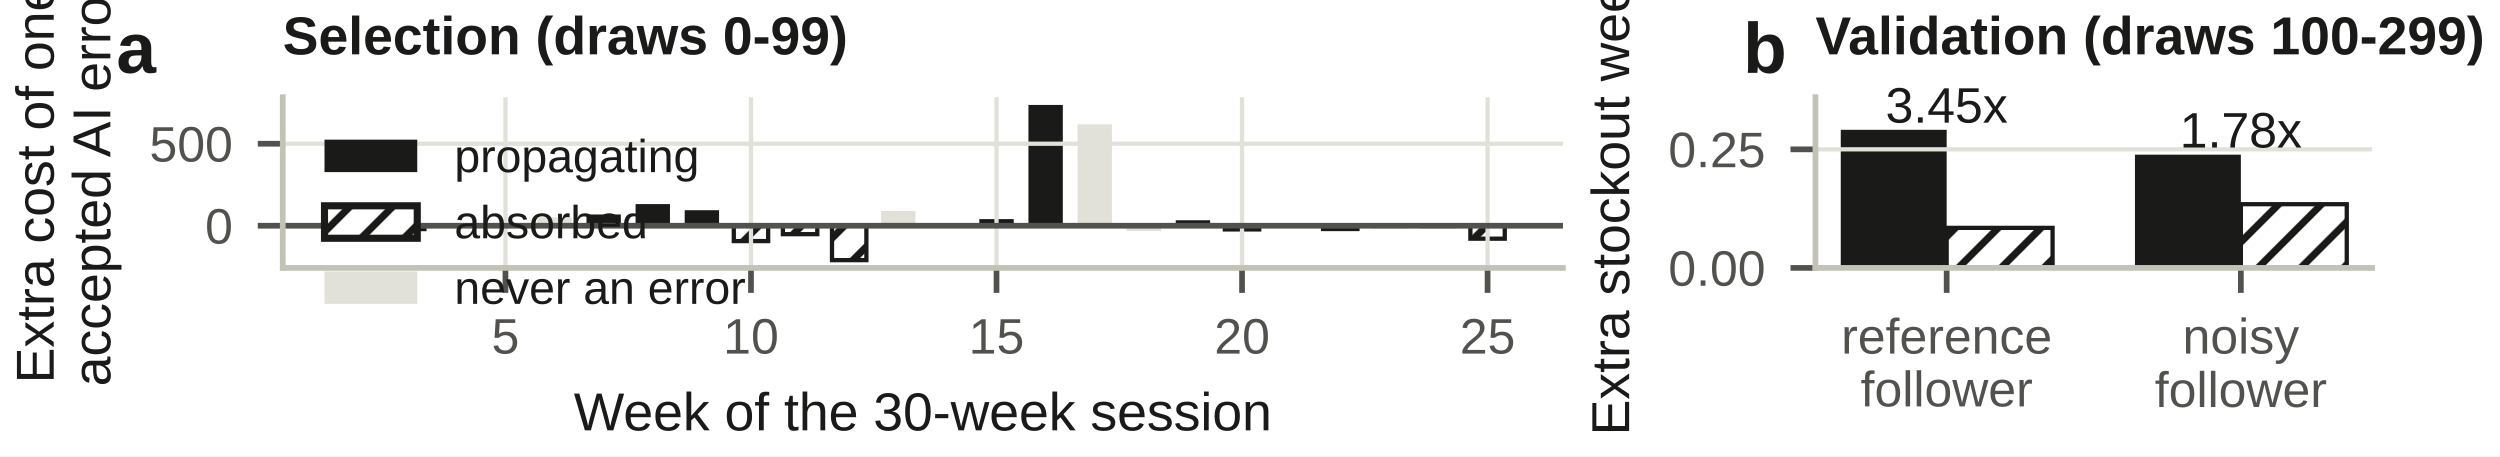
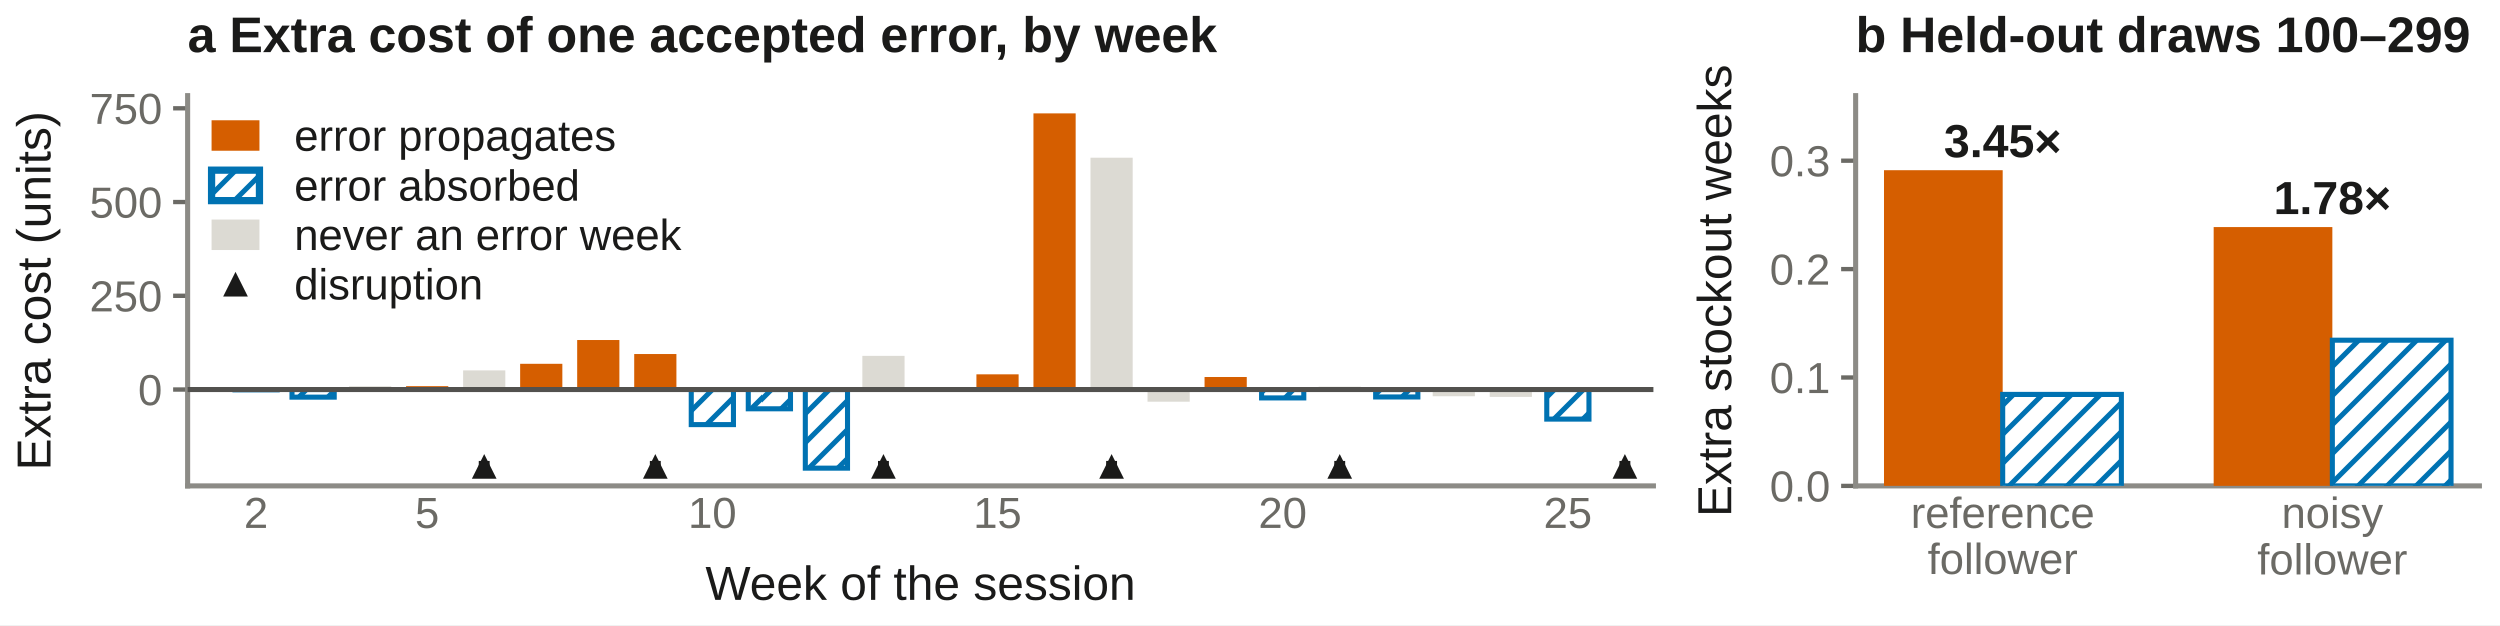
- <svg xmlns="http://www.w3.org/2000/svg" xmlns:xlink="http://www.w3.org/1999/xlink" width="350.382pt" height="63.968pt" viewBox="0 0 350.382 63.968" version="1.1">
+ <svg xmlns="http://www.w3.org/2000/svg" xmlns:xlink="http://www.w3.org/1999/xlink" width="344.601pt" height="86.16pt" viewBox="0 0 344.601 86.16" version="1.1">
  <defs>
    <style type="text/css">*{stroke-linejoin: round; stroke-linecap: butt}</style>
  </defs>
  <g id="figure_1">
    <g id="patch_1">
-       <path d="M 0 63.968  L 350.382 63.968  L 350.382 0  L 0 0  z " style="fill: #ffffff" />
+       <path d="M 0 86.16  L 344.601 86.16  L 344.601 0  L 0 0  z " style="fill: #ffffff" />
    </g>
    <g id="axes_1">
      <g id="patch_2">
-         <path d="M 39.63 37.547  L 219.052 37.547  L 219.052 13.62  L 39.63 13.62  z " style="fill: #ffffff" />
-       </g>
-       <g id="patch_3">
-         <path d="M 47.785 31.639  L 52.603 31.639  L 52.603 31.657  L 47.785 31.657  z " clip-path="url(#pa84b5ca096)" style="fill: url(#hed94c89178); stroke: #1a1a19; stroke-width: 0.6; stroke-linejoin: miter" />
-       </g>
-       <g id="patch_4">
-         <path d="M 54.667 31.639  L 59.485 31.639  L 59.485 32.106  L 54.667 32.106  z " clip-path="url(#pa84b5ca096)" style="fill: url(#hed94c89178); stroke: #1a1a19; stroke-width: 0.6; stroke-linejoin: miter" />
-       </g>
-       <g id="patch_5">
-         <path d="M 61.55 31.639  L 66.367 31.639  L 66.367 31.437  L 61.55 31.437  z " clip-path="url(#pa84b5ca096)" style="fill: #e1e0d9" />
-       </g>
-       <g id="patch_6">
-         <path d="M 68.432 31.639  L 73.25 31.639  L 73.25 31.431  L 68.432 31.431  z " clip-path="url(#pa84b5ca096)" style="fill: #1a1a19" />
-       </g>
-       <g id="patch_7">
-         <path d="M 75.314 31.639  L 80.132 31.639  L 80.132 30.466  L 75.314 30.466  z " clip-path="url(#pa84b5ca096)" style="fill: #e1e0d9" />
-       </g>
-       <g id="patch_8">
-         <path d="M 82.197 31.639  L 87.014 31.639  L 87.014 30.061  L 82.197 30.061  z " clip-path="url(#pa84b5ca096)" style="fill: #1a1a19" />
-       </g>
-       <g id="patch_9">
-         <path d="M 89.079 31.639  L 93.897 31.639  L 93.897 28.603  L 89.079 28.603  z " clip-path="url(#pa84b5ca096)" style="fill: #1a1a19" />
-       </g>
-       <g id="patch_10">
-         <path d="M 95.961 31.639  L 100.779 31.639  L 100.779 29.462  L 95.961 29.462  z " clip-path="url(#pa84b5ca096)" style="fill: #1a1a19" />
-       </g>
-       <g id="patch_11">
-         <path d="M 102.844 31.639  L 107.661 31.639  L 107.661 33.789  L 102.844 33.789  z " clip-path="url(#pa84b5ca096)" style="fill: url(#hed94c89178); stroke: #1a1a19; stroke-width: 0.6; stroke-linejoin: miter" />
-       </g>
-       <g id="patch_12">
-         <path d="M 109.726 31.639  L 114.544 31.639  L 114.544 32.82  L 109.726 32.82  z " clip-path="url(#pa84b5ca096)" style="fill: url(#hed94c89178); stroke: #1a1a19; stroke-width: 0.6; stroke-linejoin: miter" />
-       </g>
-       <g id="patch_13">
-         <path d="M 116.608 31.639  L 121.426 31.639  L 121.426 36.46  L 116.608 36.46  z " clip-path="url(#pa84b5ca096)" style="fill: url(#hed94c89178); stroke: #1a1a19; stroke-width: 0.6; stroke-linejoin: miter" />
-       </g>
-       <g id="patch_14">
-         <path d="M 123.491 31.639  L 128.308 31.639  L 128.308 29.574  L 123.491 29.574  z " clip-path="url(#pa84b5ca096)" style="fill: #e1e0d9" />
-       </g>
-       <g id="patch_15">
-         <path d="M 130.373 31.639  L 135.191 31.639  L 135.191 31.584  L 130.373 31.584  z " clip-path="url(#pa84b5ca096)" style="fill: #1a1a19" />
-       </g>
-       <g id="patch_16">
-         <path d="M 137.255 31.639  L 142.073 31.639  L 142.073 30.707  L 137.255 30.707  z " clip-path="url(#pa84b5ca096)" style="fill: #1a1a19" />
-       </g>
-       <g id="patch_17">
-         <path d="M 144.138 31.639  L 148.955 31.639  L 148.955 14.707  L 144.138 14.707  z " clip-path="url(#pa84b5ca096)" style="fill: #1a1a19" />
-       </g>
-       <g id="patch_18">
-         <path d="M 151.02 31.639  L 155.838 31.639  L 155.838 17.425  L 151.02 17.425  z " clip-path="url(#pa84b5ca096)" style="fill: #e1e0d9" />
-       </g>
-       <g id="patch_19">
-         <path d="M 157.902 31.639  L 162.72 31.639  L 162.72 32.385  L 157.902 32.385  z " clip-path="url(#pa84b5ca096)" style="fill: #e1e0d9" />
-       </g>
-       <g id="patch_20">
-         <path d="M 164.785 31.639  L 169.602 31.639  L 169.602 30.871  L 164.785 30.871  z " clip-path="url(#pa84b5ca096)" style="fill: #1a1a19" />
-       </g>
-       <g id="patch_21">
-         <path d="M 171.667 31.639  L 176.485 31.639  L 176.485 32.153  L 171.667 32.153  z " clip-path="url(#pa84b5ca096)" style="fill: url(#hed94c89178); stroke: #1a1a19; stroke-width: 0.6; stroke-linejoin: miter" />
-       </g>
-       <g id="patch_22">
-         <path d="M 178.549 31.639  L 183.367 31.639  L 183.367 31.463  L 178.549 31.463  z " clip-path="url(#pa84b5ca096)" style="fill: #e1e0d9" />
-       </g>
-       <g id="patch_23">
-         <path d="M 185.432 31.639  L 190.249 31.639  L 190.249 32.094  L 185.432 32.094  z " clip-path="url(#pa84b5ca096)" style="fill: url(#hed94c89178); stroke: #1a1a19; stroke-width: 0.6; stroke-linejoin: miter" />
-       </g>
-       <g id="patch_24">
-         <path d="M 192.314 31.639  L 197.132 31.639  L 197.132 32.05  L 192.314 32.05  z " clip-path="url(#pa84b5ca096)" style="fill: #e1e0d9" />
-       </g>
-       <g id="patch_25">
-         <path d="M 199.196 31.639  L 204.014 31.639  L 204.014 32.091  L 199.196 32.091  z " clip-path="url(#pa84b5ca096)" style="fill: #e1e0d9" />
-       </g>
-       <g id="patch_26">
-         <path d="M 206.079 31.639  L 210.896 31.639  L 210.896 33.452  L 206.079 33.452  z " clip-path="url(#pa84b5ca096)" style="fill: url(#hed94c89178); stroke: #1a1a19; stroke-width: 0.6; stroke-linejoin: miter" />
+         <path d="M 25.863 66.976  L 227.907 66.976  L 227.907 13.183  L 25.863 13.183  z " style="fill: #ffffff" />
      </g>
      <g id="matplotlib.axis_1">
        <g id="xtick_1">
-           <g id="line2d_1">
-             <path d="M 70.841 37.547  L 70.841 13.62  " clip-path="url(#pa84b5ca096)" style="fill: none; stroke: #e1e0d9; stroke-width: 0.6; stroke-linecap: square" />
-           </g>
-           <g id="line2d_2">
-             <defs>
-               <path id="mf8824ff8c5" d="M 0 0  L 0 3.5  " style="stroke: #52514e; stroke-width: 0.8" />
-             </defs>
-             <g>
-               <use xlink:href="#mf8824ff8c5" x="70.841" y="37.547" style="fill: #52514e; stroke: #52514e; stroke-width: 0.8" />
-             </g>
-           </g>
+           <g id="line2d_1" />
          <g id="text_1">
-             <text style="font-size: 7px; font-family: 'Arial', 'Helvetica', 'DejaVu Sans', sans-serif; text-anchor: middle; fill: #52514e" x="70.841" y="49.558" transform="rotate(-0 70.84097 49.55772)">5</text>
+             <text style="font-size: 6px; font-family: 'Arial', 'Helvetica', 'DejaVu Sans', sans-serif; text-anchor: middle; fill: #6b6a65" x="35.297" y="72.771" transform="rotate(-0 35.29732 72.77111)">2</text>
          </g>
        </g>
        <g id="xtick_2">
-           <g id="line2d_3">
-             <path d="M 105.253 37.547  L 105.253 13.62  " clip-path="url(#pa84b5ca096)" style="fill: none; stroke: #e1e0d9; stroke-width: 0.6; stroke-linecap: square" />
-           </g>
-           <g id="line2d_4">
-             <g>
-               <use xlink:href="#mf8824ff8c5" x="105.253" y="37.547" style="fill: #52514e; stroke: #52514e; stroke-width: 0.8" />
-             </g>
-           </g>
+           <g id="line2d_2" />
          <g id="text_2">
-             <text style="font-size: 7px; font-family: 'Arial', 'Helvetica', 'DejaVu Sans', sans-serif; text-anchor: middle; fill: #52514e" x="105.253" y="49.558" transform="rotate(-0 105.2526 49.55772)">10</text>
+             <text style="font-size: 6px; font-family: 'Arial', 'Helvetica', 'DejaVu Sans', sans-serif; text-anchor: middle; fill: #6b6a65" x="58.882" y="72.771" transform="rotate(-0 58.88219 72.77111)">5</text>
          </g>
        </g>
        <g id="xtick_3">
-           <g id="line2d_5">
-             <path d="M 139.664 37.547  L 139.664 13.62  " clip-path="url(#pa84b5ca096)" style="fill: none; stroke: #e1e0d9; stroke-width: 0.6; stroke-linecap: square" />
-           </g>
-           <g id="line2d_6">
-             <g>
-               <use xlink:href="#mf8824ff8c5" x="139.664" y="37.547" style="fill: #52514e; stroke: #52514e; stroke-width: 0.8" />
-             </g>
-           </g>
+           <g id="line2d_3" />
          <g id="text_3">
-             <text style="font-size: 7px; font-family: 'Arial', 'Helvetica', 'DejaVu Sans', sans-serif; text-anchor: middle; fill: #52514e" x="139.664" y="49.558" transform="rotate(-0 139.6643 49.55772)">15</text>
+             <text style="font-size: 6px; font-family: 'Arial', 'Helvetica', 'DejaVu Sans', sans-serif; text-anchor: middle; fill: #6b6a65" x="98.19" y="72.771" transform="rotate(-0 98.19031 72.77111)">10</text>
          </g>
        </g>
        <g id="xtick_4">
-           <g id="line2d_7">
-             <path d="M 174.076 37.547  L 174.076 13.62  " clip-path="url(#pa84b5ca096)" style="fill: none; stroke: #e1e0d9; stroke-width: 0.6; stroke-linecap: square" />
-           </g>
-           <g id="line2d_8">
-             <g>
-               <use xlink:href="#mf8824ff8c5" x="174.076" y="37.547" style="fill: #52514e; stroke: #52514e; stroke-width: 0.8" />
-             </g>
-           </g>
+           <g id="line2d_4" />
          <g id="text_4">
-             <text style="font-size: 7px; font-family: 'Arial', 'Helvetica', 'DejaVu Sans', sans-serif; text-anchor: middle; fill: #52514e" x="174.076" y="49.558" transform="rotate(-0 174.0759 49.55772)">20</text>
+             <text style="font-size: 6px; font-family: 'Arial', 'Helvetica', 'DejaVu Sans', sans-serif; text-anchor: middle; fill: #6b6a65" x="137.498" y="72.771" transform="rotate(-0 137.4984 72.77111)">15</text>
          </g>
        </g>
        <g id="xtick_5">
-           <g id="line2d_9">
-             <path d="M 208.488 37.547  L 208.488 13.62  " clip-path="url(#pa84b5ca096)" style="fill: none; stroke: #e1e0d9; stroke-width: 0.6; stroke-linecap: square" />
-           </g>
-           <g id="line2d_10">
-             <g>
-               <use xlink:href="#mf8824ff8c5" x="208.488" y="37.547" style="fill: #52514e; stroke: #52514e; stroke-width: 0.8" />
-             </g>
-           </g>
+           <g id="line2d_5" />
          <g id="text_5">
-             <text style="font-size: 7px; font-family: 'Arial', 'Helvetica', 'DejaVu Sans', sans-serif; text-anchor: middle; fill: #52514e" x="208.488" y="49.558" transform="rotate(-0 208.4875 49.55772)">25</text>
-           </g>
-         </g>
-         <g id="text_6">
-           <text style="font-size: 7.5px; font-family: 'Arial', 'Helvetica', 'DejaVu Sans', sans-serif; text-anchor: middle; fill: #1a1a19" x="129.341" y="60.317" transform="rotate(-0 129.3408 60.31733)">Week of the 30-week session</text>
+             <text style="font-size: 6px; font-family: 'Arial', 'Helvetica', 'DejaVu Sans', sans-serif; text-anchor: middle; fill: #6b6a65" x="176.807" y="72.771" transform="rotate(-0 176.8065 72.77111)">20</text>
+           </g>
+         </g>
+         <g id="xtick_6">
+           <g id="line2d_6" />
+           <g id="text_6">
+             <text style="font-size: 6px; font-family: 'Arial', 'Helvetica', 'DejaVu Sans', sans-serif; text-anchor: middle; fill: #6b6a65" x="216.115" y="72.771" transform="rotate(-0 216.1147 72.77111)">25</text>
+           </g>
+         </g>
+         <g id="text_7">
+           <text style="font-size: 6.6px; font-family: 'Arial', 'Helvetica', 'DejaVu Sans', sans-serif; text-anchor: middle; fill: #1a1a19" x="126.885" y="82.688" transform="rotate(-0 126.8852 82.68777)">Week of the session</text>
        </g>
      </g>
      <g id="matplotlib.axis_2">
        <g id="ytick_1">
-           <g id="line2d_11">
-             <path d="M 39.63 31.639  L 219.052 31.639  " clip-path="url(#pa84b5ca096)" style="fill: none; stroke: #e1e0d9; stroke-width: 0.6; stroke-linecap: square" />
-           </g>
-           <g id="line2d_12">
+           <g id="line2d_7">
            <defs>
-               <path id="m22c4a372f7" d="M 0 0  L -3.5 0  " style="stroke: #52514e; stroke-width: 0.8" />
+               <path id="m2c3b11d6e4" d="M 0 0  L -2 0  " style="stroke: #6b6a65; stroke-width: 0.6" />
            </defs>
            <g>
-               <use xlink:href="#m22c4a372f7" x="39.63" y="31.639" style="fill: #52514e; stroke: #52514e; stroke-width: 0.8" />
-             </g>
-           </g>
-           <g id="text_7">
-             <text style="font-size: 7px; font-family: 'Arial', 'Helvetica', 'DejaVu Sans', sans-serif; text-anchor: end; fill: #52514e" x="32.63" y="34.144" transform="rotate(-0 32.62961 34.14422)">0</text>
+               <use xlink:href="#m2c3b11d6e4" x="25.863" y="53.694" style="fill: #6b6a65; stroke: #6b6a65; stroke-width: 0.6" />
+             </g>
+           </g>
+           <g id="text_8">
+             <text style="font-size: 6px; font-family: 'Arial', 'Helvetica', 'DejaVu Sans', sans-serif; text-anchor: end; fill: #6b6a65" x="22.363" y="55.841" transform="rotate(-0 22.36338 55.84089)">0</text>
          </g>
        </g>
        <g id="ytick_2">
-           <g id="line2d_13">
-             <path d="M 39.63 20.144  L 219.052 20.144  " clip-path="url(#pa84b5ca096)" style="fill: none; stroke: #e1e0d9; stroke-width: 0.6; stroke-linecap: square" />
-           </g>
-           <g id="line2d_14">
-             <g>
-               <use xlink:href="#m22c4a372f7" x="39.63" y="20.144" style="fill: #52514e; stroke: #52514e; stroke-width: 0.8" />
-             </g>
-           </g>
-           <g id="text_8">
-             <text style="font-size: 7px; font-family: 'Arial', 'Helvetica', 'DejaVu Sans', sans-serif; text-anchor: end; fill: #52514e" x="32.63" y="22.649" transform="rotate(-0 32.62961 22.64895)">500</text>
-           </g>
-         </g>
-         <g id="text_9">
-           <text style="font-size: 7.5px; font-family: 'Arial', 'Helvetica', 'DejaVu Sans', sans-serif; fill: #1a1a19" transform="translate(7.528359 53.7214) rotate(-90)">Extra cost of one</text>
-           <text style="font-size: 7.5px; font-family: 'Arial', 'Helvetica', 'DejaVu Sans', sans-serif; fill: #1a1a19" transform="translate(15.46102 54.13917) rotate(-90)">accepted AI error</text>
+           <g id="line2d_8">
+             <g>
+               <use xlink:href="#m2c3b11d6e4" x="25.863" y="40.772" style="fill: #6b6a65; stroke: #6b6a65; stroke-width: 0.6" />
+             </g>
+           </g>
+           <g id="text_9">
+             <text style="font-size: 6px; font-family: 'Arial', 'Helvetica', 'DejaVu Sans', sans-serif; text-anchor: end; fill: #6b6a65" x="22.363" y="42.919" transform="rotate(-0 22.36338 42.91914)">250</text>
+           </g>
+         </g>
+         <g id="ytick_3">
+           <g id="line2d_9">
+             <g>
+               <use xlink:href="#m2c3b11d6e4" x="25.863" y="27.85" style="fill: #6b6a65; stroke: #6b6a65; stroke-width: 0.6" />
+             </g>
+           </g>
+           <g id="text_10">
+             <text style="font-size: 6px; font-family: 'Arial', 'Helvetica', 'DejaVu Sans', sans-serif; text-anchor: end; fill: #6b6a65" x="22.363" y="29.997" transform="rotate(-0 22.36338 29.99739)">500</text>
+           </g>
+         </g>
+         <g id="ytick_4">
+           <g id="line2d_10">
+             <g>
+               <use xlink:href="#m2c3b11d6e4" x="25.863" y="14.928" style="fill: #6b6a65; stroke: #6b6a65; stroke-width: 0.6" />
+             </g>
+           </g>
+           <g id="text_11">
+             <text style="font-size: 6px; font-family: 'Arial', 'Helvetica', 'DejaVu Sans', sans-serif; text-anchor: end; fill: #6b6a65" x="22.363" y="17.076" transform="rotate(-0 22.36338 17.07564)">750</text>
+           </g>
+         </g>
+         <g id="text_12">
+           <text style="font-size: 6.6px; font-family: 'Arial', 'Helvetica', 'DejaVu Sans', sans-serif; text-anchor: middle; fill: #1a1a19" x="6.965" y="40.08" transform="rotate(-90 6.964594 40.0797)">Extra cost (units)</text>
+         </g>
+       </g>
+       <g id="patch_3">
+         <path d="M 25.863 66.976  L 25.863 13.183  " style="fill: none; stroke: #8c8b86; stroke-width: 0.7; stroke-linejoin: miter; stroke-linecap: square" />
+       </g>
+       <g id="patch_4">
+         <path d="M 25.863 66.976  L 227.907 66.976  " style="fill: none; stroke: #8c8b86; stroke-width: 0.7; stroke-linejoin: miter; stroke-linecap: square" />
+       </g>
+       <g id="patch_5">
+         <path d="M 32.389 53.694  L 38.206 53.694  L 38.206 53.734  L 32.389 53.734  z " clip-path="url(#p80cab24382)" style="fill: url(#h356cb073ff); stroke: #0072b2; stroke-width: 0.7; stroke-linejoin: miter" />
+       </g>
+       <g id="patch_6">
+         <path d="M 40.25 53.694  L 46.068 53.694  L 46.068 54.743  L 40.25 54.743  z " clip-path="url(#p80cab24382)" style="fill: url(#h356cb073ff); stroke: #0072b2; stroke-width: 0.7; stroke-linejoin: miter" />
+       </g>
+       <g id="patch_7">
+         <path d="M 48.112 53.694  L 53.929 53.694  L 53.929 53.239  L 48.112 53.239  z " clip-path="url(#p80cab24382)" style="fill: #dcdad3" />
+       </g>
+       <g id="patch_8">
+         <path d="M 55.973 53.694  L 61.791 53.694  L 61.791 53.226  L 55.973 53.226  z " clip-path="url(#p80cab24382)" style="fill: #d55e00" />
+       </g>
+       <g id="patch_9">
+         <path d="M 63.835 53.694  L 69.653 53.694  L 69.653 51.055  L 63.835 51.055  z " clip-path="url(#p80cab24382)" style="fill: #dcdad3" />
+       </g>
+       <g id="patch_10">
+         <path d="M 71.697 53.694  L 77.514 53.694  L 77.514 50.147  L 71.697 50.147  z " clip-path="url(#p80cab24382)" style="fill: #d55e00" />
+       </g>
+       <g id="patch_11">
+         <path d="M 79.558 53.694  L 85.376 53.694  L 85.376 46.869  L 79.558 46.869  z " clip-path="url(#p80cab24382)" style="fill: #d55e00" />
+       </g>
+       <g id="patch_12">
+         <path d="M 87.42 53.694  L 93.237 53.694  L 93.237 48.8  L 87.42 48.8  z " clip-path="url(#p80cab24382)" style="fill: #d55e00" />
+       </g>
+       <g id="patch_13">
+         <path d="M 95.282 53.694  L 101.099 53.694  L 101.099 58.527  L 95.282 58.527  z " clip-path="url(#p80cab24382)" style="fill: url(#h356cb073ff); stroke: #0072b2; stroke-width: 0.7; stroke-linejoin: miter" />
+       </g>
+       <g id="patch_14">
+         <path d="M 103.143 53.694  L 108.961 53.694  L 108.961 56.348  L 103.143 56.348  z " clip-path="url(#p80cab24382)" style="fill: url(#h356cb073ff); stroke: #0072b2; stroke-width: 0.7; stroke-linejoin: miter" />
+       </g>
+       <g id="patch_15">
+         <path d="M 111.005 53.694  L 116.822 53.694  L 116.822 64.531  L 111.005 64.531  z " clip-path="url(#p80cab24382)" style="fill: url(#h356cb073ff); stroke: #0072b2; stroke-width: 0.7; stroke-linejoin: miter" />
+       </g>
+       <g id="patch_16">
+         <path d="M 118.866 53.694  L 124.684 53.694  L 124.684 49.052  L 118.866 49.052  z " clip-path="url(#p80cab24382)" style="fill: #dcdad3" />
+       </g>
+       <g id="patch_17">
+         <path d="M 126.728 53.694  L 132.546 53.694  L 132.546 53.571  L 126.728 53.571  z " clip-path="url(#p80cab24382)" style="fill: #d55e00" />
+       </g>
+       <g id="patch_18">
+         <path d="M 134.59 53.694  L 140.407 53.694  L 140.407 51.598  L 134.59 51.598  z " clip-path="url(#p80cab24382)" style="fill: #d55e00" />
+       </g>
+       <g id="patch_19">
+         <path d="M 142.451 53.694  L 148.269 53.694  L 148.269 15.628  L 142.451 15.628  z " clip-path="url(#p80cab24382)" style="fill: #d55e00" />
+       </g>
+       <g id="patch_20">
+         <path d="M 150.313 53.694  L 156.13 53.694  L 156.13 21.738  L 150.313 21.738  z " clip-path="url(#p80cab24382)" style="fill: #dcdad3" />
+       </g>
+       <g id="patch_21">
+         <path d="M 158.174 53.694  L 163.992 53.694  L 163.992 55.371  L 158.174 55.371  z " clip-path="url(#p80cab24382)" style="fill: #dcdad3" />
+       </g>
+       <g id="patch_22">
+         <path d="M 166.036 53.694  L 171.854 53.694  L 171.854 51.967  L 166.036 51.967  z " clip-path="url(#p80cab24382)" style="fill: #d55e00" />
+       </g>
+       <g id="patch_23">
+         <path d="M 173.898 53.694  L 179.715 53.694  L 179.715 54.849  L 173.898 54.849  z " clip-path="url(#p80cab24382)" style="fill: url(#h356cb073ff); stroke: #0072b2; stroke-width: 0.7; stroke-linejoin: miter" />
+       </g>
+       <g id="patch_24">
+         <path d="M 181.759 53.694  L 187.577 53.694  L 187.577 53.298  L 181.759 53.298  z " clip-path="url(#p80cab24382)" style="fill: #dcdad3" />
+       </g>
+       <g id="patch_25">
+         <path d="M 189.621 53.694  L 195.439 53.694  L 195.439 54.717  L 189.621 54.717  z " clip-path="url(#p80cab24382)" style="fill: url(#h356cb073ff); stroke: #0072b2; stroke-width: 0.7; stroke-linejoin: miter" />
+       </g>
+       <g id="patch_26">
+         <path d="M 197.483 53.694  L 203.3 53.694  L 203.3 54.618  L 197.483 54.618  z " clip-path="url(#p80cab24382)" style="fill: #dcdad3" />
+       </g>
+       <g id="patch_27">
+         <path d="M 205.344 53.694  L 211.162 53.694  L 211.162 54.709  L 205.344 54.709  z " clip-path="url(#p80cab24382)" style="fill: #dcdad3" />
+       </g>
+       <g id="patch_28">
+         <path d="M 213.206 53.694  L 219.023 53.694  L 219.023 57.769  L 213.206 57.769  z " clip-path="url(#p80cab24382)" style="fill: url(#h356cb073ff); stroke: #0072b2; stroke-width: 0.7; stroke-linejoin: miter" />
+       </g>
+       <g id="text_13">
+         <text style="font-weight: 700; font-size: 6.9px; font-family: 'Arial', 'Helvetica', 'DejaVu Sans', sans-serif; text-anchor: start; fill: #1a1a19" x="25.863" y="7.183" transform="rotate(-0 25.86338 7.182984)">a  Extra cost of one accepted error, by week</text>
+       </g>
+       <g id="line2d_11">
+         <path d="M 25.863 53.694  L 227.907 53.694  " clip-path="url(#p80cab24382)" style="fill: none; stroke: #52514e; stroke-width: 0.7; stroke-linecap: square" />
+       </g>
+       <g id="line2d_12">
+         <path d="M 66.744 64.287  " clip-path="url(#p80cab24382)" style="fill: none; stroke: #1a1a19; stroke-width: 1.5; stroke-linecap: square" />
+         <defs>
+           <path id="m71e4988af6" d="M 0 -1.7  L -1.7 1.7  L 1.7 1.7  z " />
+         </defs>
+         <g clip-path="url(#p80cab24382)">
+           <use xlink:href="#m71e4988af6" x="66.744" y="64.287" style="fill: #1a1a19" />
+         </g>
+       </g>
+       <g id="line2d_13">
+         <path d="M 90.329 64.287  " clip-path="url(#p80cab24382)" style="fill: none; stroke: #1a1a19; stroke-width: 1.5; stroke-linecap: square" />
+         <g clip-path="url(#p80cab24382)">
+           <use xlink:href="#m71e4988af6" x="90.329" y="64.287" style="fill: #1a1a19" />
+         </g>
+       </g>
+       <g id="line2d_14">
+         <path d="M 121.775 64.287  " clip-path="url(#p80cab24382)" style="fill: none; stroke: #1a1a19; stroke-width: 1.5; stroke-linecap: square" />
+         <g clip-path="url(#p80cab24382)">
+           <use xlink:href="#m71e4988af6" x="121.775" y="64.287" style="fill: #1a1a19" />
        </g>
      </g>
      <g id="line2d_15">
-         <path d="M 39.63 31.639  L 219.052 31.639  " clip-path="url(#pa84b5ca096)" style="fill: none; stroke: #52514e; stroke-width: 0.8; stroke-linecap: square" />
-       </g>
-       <g id="patch_27">
-         <path d="M 39.63 37.547  L 39.63 13.62  " style="fill: none; stroke: #c3c2b7; stroke-width: 0.8; stroke-linejoin: miter; stroke-linecap: square" />
-       </g>
-       <g id="patch_28">
-         <path d="M 39.63 37.547  L 219.052 37.547  " style="fill: none; stroke: #c3c2b7; stroke-width: 0.8; stroke-linejoin: miter; stroke-linecap: square" />
-       </g>
-       <g id="text_10">
-         <text style="font-weight: 700; font-size: 10px; font-family: 'Arial', 'Helvetica', 'DejaVu Sans', sans-serif; text-anchor: start; fill: #1a1a19" x="16.305" y="10.211" transform="rotate(-0 16.30471 10.21068)">a</text>
-       </g>
-       <g id="text_11">
-         <text style="font-weight: 700; font-size: 7.5px; font-family: 'Arial', 'Helvetica', 'DejaVu Sans', sans-serif; text-anchor: start; fill: #1a1a19" x="39.63" y="7.62" transform="rotate(-0 39.62961 7.619766)">Selection (draws 0-99)</text>
+         <path d="M 153.222 64.287  " clip-path="url(#p80cab24382)" style="fill: none; stroke: #1a1a19; stroke-width: 1.5; stroke-linecap: square" />
+         <g clip-path="url(#p80cab24382)">
+           <use xlink:href="#m71e4988af6" x="153.222" y="64.287" style="fill: #1a1a19" />
+         </g>
+       </g>
+       <g id="line2d_16">
+         <path d="M 184.668 64.287  " clip-path="url(#p80cab24382)" style="fill: none; stroke: #1a1a19; stroke-width: 1.5; stroke-linecap: square" />
+         <g clip-path="url(#p80cab24382)">
+           <use xlink:href="#m71e4988af6" x="184.668" y="64.287" style="fill: #1a1a19" />
+         </g>
+       </g>
+       <g id="line2d_17">
+         <path d="M 223.976 64.287  " clip-path="url(#p80cab24382)" style="fill: none; stroke: #1a1a19; stroke-width: 1.5; stroke-linecap: square" />
+         <g clip-path="url(#p80cab24382)">
+           <use xlink:href="#m71e4988af6" x="223.976" y="64.287" style="fill: #1a1a19" />
+         </g>
      </g>
      <g id="legend_1">
        <g id="patch_29">
-           <path d="M 45.48 24.122  L 58.48 24.122  L 58.48 19.572  L 45.48 19.572  z " style="fill: #1a1a19" />
-         </g>
-         <g id="text_12">
-           <text style="font-size: 6.5px; font-family: 'Arial', 'Helvetica', 'DejaVu Sans', sans-serif; text-anchor: start; fill: #1a1a19" x="63.68" y="24.122" transform="rotate(-0 63.67961 24.12234)">propagating</text>
+           <path d="M 29.163 20.778  L 35.763 20.778  L 35.763 16.578  L 29.163 16.578  z " style="fill: #d55e00" />
+         </g>
+         <g id="text_14">
+           <text style="font-size: 6px; font-family: 'Arial', 'Helvetica', 'DejaVu Sans', sans-serif; text-anchor: start; fill: #1a1a19" x="40.563" y="20.778" transform="rotate(-0 40.56338 20.77767)">error propagates</text>
        </g>
        <g id="patch_30">
-           <path d="M 45.48 33.393  L 58.48 33.393  L 58.48 28.843  L 45.48 28.843  z " style="fill: url(#hed94c89178); stroke: #1a1a19; stroke-linejoin: miter" />
-         </g>
-         <g id="text_13">
-           <text style="font-size: 6.5px; font-family: 'Arial', 'Helvetica', 'DejaVu Sans', sans-serif; text-anchor: start; fill: #1a1a19" x="63.68" y="33.393" transform="rotate(-0 63.67961 33.39297)">absorbed</text>
+           <path d="M 29.163 27.655  L 35.763 27.655  L 35.763 23.455  L 29.163 23.455  z " style="fill: url(#h356cb073ff); stroke: #0072b2; stroke-linejoin: miter" />
+         </g>
+         <g id="text_15">
+           <text style="font-size: 6px; font-family: 'Arial', 'Helvetica', 'DejaVu Sans', sans-serif; text-anchor: start; fill: #1a1a19" x="40.563" y="27.655" transform="rotate(-0 40.56338 27.65517)">error absorbed</text>
        </g>
        <g id="patch_31">
-           <path d="M 45.48 42.587  L 58.48 42.587  L 58.48 38.037  L 45.48 38.037  z " style="fill: #e1e0d9" />
-         </g>
-         <g id="text_14">
-           <text style="font-size: 6.5px; font-family: 'Arial', 'Helvetica', 'DejaVu Sans', sans-serif; text-anchor: start; fill: #1a1a19" x="63.68" y="42.587" transform="rotate(-0 63.67961 42.58742)">never an error</text>
+           <path d="M 29.163 34.462  L 35.763 34.462  L 35.763 30.262  L 29.163 30.262  z " style="fill: #dcdad3" />
+         </g>
+         <g id="text_16">
+           <text style="font-size: 6px; font-family: 'Arial', 'Helvetica', 'DejaVu Sans', sans-serif; text-anchor: start; fill: #1a1a19" x="40.563" y="34.462" transform="rotate(-0 40.56338 34.46236)">never an error week</text>
+         </g>
+         <g id="line2d_18">
+           <g>
+             <use xlink:href="#m71e4988af6" x="32.463" y="39.17" style="fill: #1a1a19" />
+           </g>
+         </g>
+         <g id="text_17">
+           <text style="font-size: 6px; font-family: 'Arial', 'Helvetica', 'DejaVu Sans', sans-serif; text-anchor: start; fill: #1a1a19" x="40.563" y="41.27" transform="rotate(-0 40.56338 41.26955)">disruption</text>
        </g>
      </g>
    </g>
    <g id="axes_2">
      <g id="patch_32">
-         <path d="M 254.442 37.547  L 332.452 37.547  L 332.452 13.62  L 254.442 13.62  z " style="fill: #ffffff" />
+         <path d="M 255.783 66.976  L 341.76 66.976  L 341.76 13.183  L 255.783 13.183  z " style="fill: #ffffff" />
+       </g>
+       <g id="matplotlib.axis_3">
+         <g id="xtick_7">
+           <g id="line2d_19" />
+           <g id="text_18">
+             <text style="font-size: 6px; font-family: 'Arial', 'Helvetica', 'DejaVu Sans', sans-serif; fill: #6b6a65" transform="translate(263.3779 72.77111)">reference</text>
+             <text style="font-size: 6px; font-family: 'Arial', 'Helvetica', 'DejaVu Sans', sans-serif; fill: #6b6a65" transform="translate(265.7137 79.11724)">follower</text>
+           </g>
+         </g>
+         <g id="xtick_8">
+           <g id="line2d_20" />
+           <g id="text_19">
+             <text style="font-size: 6px; font-family: 'Arial', 'Helvetica', 'DejaVu Sans', sans-serif; fill: #6b6a65" transform="translate(314.4893 72.77111)">noisy</text>
+             <text style="font-size: 6px; font-family: 'Arial', 'Helvetica', 'DejaVu Sans', sans-serif; fill: #6b6a65" transform="translate(311.1556 79.18755)">follower</text>
+           </g>
+         </g>
+       </g>
+       <g id="matplotlib.axis_4">
+         <g id="ytick_5">
+           <g id="line2d_21">
+             <g>
+               <use xlink:href="#m2c3b11d6e4" x="255.783" y="66.976" style="fill: #6b6a65; stroke: #6b6a65; stroke-width: 0.6" />
+             </g>
+           </g>
+           <g id="text_20">
+             <text style="font-size: 6px; font-family: 'Arial', 'Helvetica', 'DejaVu Sans', sans-serif; text-anchor: end; fill: #6b6a65" x="252.283" y="69.124" transform="rotate(-0 252.2835 69.12377)">0.0</text>
+           </g>
+         </g>
+         <g id="ytick_6">
+           <g id="line2d_22">
+             <g>
+               <use xlink:href="#m2c3b11d6e4" x="255.783" y="52.034" style="fill: #6b6a65; stroke: #6b6a65; stroke-width: 0.6" />
+             </g>
+           </g>
+           <g id="text_21">
+             <text style="font-size: 6px; font-family: 'Arial', 'Helvetica', 'DejaVu Sans', sans-serif; text-anchor: end; fill: #6b6a65" x="252.283" y="54.181" transform="rotate(-0 252.2835 54.18115)">0.1</text>
+           </g>
+         </g>
+         <g id="ytick_7">
+           <g id="line2d_23">
+             <g>
+               <use xlink:href="#m2c3b11d6e4" x="255.783" y="37.091" style="fill: #6b6a65; stroke: #6b6a65; stroke-width: 0.6" />
+             </g>
+           </g>
+           <g id="text_22">
+             <text style="font-size: 6px; font-family: 'Arial', 'Helvetica', 'DejaVu Sans', sans-serif; text-anchor: end; fill: #6b6a65" x="252.283" y="39.239" transform="rotate(-0 252.2835 39.23853)">0.2</text>
+           </g>
+         </g>
+         <g id="ytick_8">
+           <g id="line2d_24">
+             <g>
+               <use xlink:href="#m2c3b11d6e4" x="255.783" y="22.149" style="fill: #6b6a65; stroke: #6b6a65; stroke-width: 0.6" />
+             </g>
+           </g>
+           <g id="text_23">
+             <text style="font-size: 6px; font-family: 'Arial', 'Helvetica', 'DejaVu Sans', sans-serif; text-anchor: end; fill: #6b6a65" x="252.283" y="24.296" transform="rotate(-0 252.2835 24.2959)">0.3</text>
+           </g>
+         </g>
+         <g id="text_24">
+           <text style="font-size: 6.6px; font-family: 'Arial', 'Helvetica', 'DejaVu Sans', sans-serif; text-anchor: middle; fill: #1a1a19" x="238.632" y="40.08" transform="rotate(-90 238.6317 40.0797)">Extra stockout weeks</text>
+         </g>
      </g>
      <g id="patch_33">
-         <path d="M 257.988 37.547  L 272.831 37.547  L 272.831 18.189  L 257.988 18.189  z " clip-path="url(#pcfc6655e37)" style="fill: #1a1a19" />
+         <path d="M 255.783 66.976  L 255.783 13.183  " style="fill: none; stroke: #8c8b86; stroke-width: 0.7; stroke-linejoin: miter; stroke-linecap: square" />
      </g>
      <g id="patch_34">
-         <path d="M 299.219 37.547  L 314.062 37.547  L 314.062 21.679  L 299.219 21.679  z " clip-path="url(#pcfc6655e37)" style="fill: #1a1a19" />
+         <path d="M 255.783 66.976  L 341.76 66.976  " style="fill: none; stroke: #8c8b86; stroke-width: 0.7; stroke-linejoin: miter; stroke-linecap: square" />
      </g>
      <g id="patch_35">
-         <path d="M 272.831 37.547  L 287.674 37.547  L 287.674 31.939  L 272.831 31.939  z " clip-path="url(#pcfc6655e37)" style="fill: url(#hed94c89178); stroke: #1a1a19; stroke-width: 0.6; stroke-linejoin: miter" />
+         <path d="M 259.691 66.976  L 276.051 66.976  L 276.051 23.456  L 259.691 23.456  z " clip-path="url(#pa2b890f5b9)" style="fill: #d55e00" />
      </g>
      <g id="patch_36">
-         <path d="M 314.062 37.547  L 328.906 37.547  L 328.906 28.616  L 314.062 28.616  z " clip-path="url(#pcfc6655e37)" style="fill: url(#hed94c89178); stroke: #1a1a19; stroke-width: 0.6; stroke-linejoin: miter" />
-       </g>
-       <g id="matplotlib.axis_3">
-         <g id="xtick_6">
-           <g id="line2d_16">
-             <g>
-               <use xlink:href="#mf8824ff8c5" x="272.831" y="37.547" style="fill: #52514e; stroke: #52514e; stroke-width: 0.8" />
-             </g>
-           </g>
-           <g id="text_15">
-             <text style="font-size: 7px; font-family: 'Arial', 'Helvetica', 'DejaVu Sans', sans-serif; fill: #52514e" transform="translate(258.0463 49.55772)">reference</text>
-             <text style="font-size: 7px; font-family: 'Arial', 'Helvetica', 'DejaVu Sans', sans-serif; fill: #52514e" transform="translate(260.7714 56.96153)">follower</text>
-           </g>
-         </g>
-         <g id="xtick_7">
-           <g id="line2d_17">
-             <g>
-               <use xlink:href="#mf8824ff8c5" x="314.062" y="37.547" style="fill: #52514e; stroke: #52514e; stroke-width: 0.8" />
-             </g>
-           </g>
-           <g id="text_16">
-             <text style="font-size: 7px; font-family: 'Arial', 'Helvetica', 'DejaVu Sans', sans-serif; fill: #52514e" transform="translate(305.8921 49.55772)">noisy</text>
-             <text style="font-size: 7px; font-family: 'Arial', 'Helvetica', 'DejaVu Sans', sans-serif; fill: #52514e" transform="translate(302.0027 57.04357)">follower</text>
-           </g>
-         </g>
-       </g>
-       <g id="matplotlib.axis_4">
-         <g id="ytick_3">
-           <g id="line2d_18">
-             <path d="M 254.442 37.547  L 332.452 37.547  " clip-path="url(#pcfc6655e37)" style="fill: none; stroke: #e1e0d9; stroke-width: 0.6; stroke-linecap: square" />
-           </g>
-           <g id="line2d_19">
-             <g>
-               <use xlink:href="#m22c4a372f7" x="254.442" y="37.547" style="fill: #52514e; stroke: #52514e; stroke-width: 0.8" />
-             </g>
-           </g>
-           <g id="text_17">
-             <text style="font-size: 7px; font-family: 'Arial', 'Helvetica', 'DejaVu Sans', sans-serif; text-anchor: end; fill: #52514e" x="247.442" y="40.052" transform="rotate(-0 247.4419 40.05249)">0.00</text>
-           </g>
-         </g>
-         <g id="ytick_4">
-           <g id="line2d_20">
-             <path d="M 254.442 20.931  L 332.452 20.931  " clip-path="url(#pcfc6655e37)" style="fill: none; stroke: #e1e0d9; stroke-width: 0.6; stroke-linecap: square" />
-           </g>
-           <g id="line2d_21">
-             <g>
-               <use xlink:href="#m22c4a372f7" x="254.442" y="20.931" style="fill: #52514e; stroke: #52514e; stroke-width: 0.8" />
-             </g>
-           </g>
-           <g id="text_18">
-             <text style="font-size: 7px; font-family: 'Arial', 'Helvetica', 'DejaVu Sans', sans-serif; text-anchor: end; fill: #52514e" x="247.442" y="23.436" transform="rotate(-0 247.4419 23.43618)">0.25</text>
-           </g>
-         </g>
-         <g id="text_19">
-           <text style="font-size: 7.5px; font-family: 'Arial', 'Helvetica', 'DejaVu Sans', sans-serif; text-anchor: middle; fill: #1a1a19" x="228.329" y="25.584" transform="rotate(-90 228.3286 25.58351)">Extra stockout weeks</text>
-         </g>
+         <path d="M 305.133 66.976  L 321.492 66.976  L 321.492 31.301  L 305.133 31.301  z " clip-path="url(#pa2b890f5b9)" style="fill: #d55e00" />
      </g>
      <g id="patch_37">
-         <path d="M 254.442 37.547  L 254.442 13.62  " style="fill: none; stroke: #c3c2b7; stroke-width: 0.8; stroke-linejoin: miter; stroke-linecap: square" />
+         <path d="M 276.051 66.976  L 292.41 66.976  L 292.41 54.369  L 276.051 54.369  z " clip-path="url(#pa2b890f5b9)" style="fill: url(#h356cb073ff); stroke: #0072b2; stroke-width: 0.7; stroke-linejoin: miter" />
      </g>
      <g id="patch_38">
-         <path d="M 254.442 37.547  L 332.452 37.547  " style="fill: none; stroke: #c3c2b7; stroke-width: 0.8; stroke-linejoin: miter; stroke-linecap: square" />
-       </g>
-       <g id="text_20">
-         <text style="font-size: 7px; font-family: 'Arial', 'Helvetica', 'DejaVu Sans', sans-serif; text-anchor: middle; fill: #1a1a19" x="272.831" y="17.192" transform="rotate(-0 272.8311 17.19227)">3.45x</text>
-       </g>
-       <g id="text_21">
-         <text style="font-size: 7px; font-family: 'Arial', 'Helvetica', 'DejaVu Sans', sans-serif; text-anchor: middle; fill: #1a1a19" x="314.062" y="20.682" transform="rotate(-0 314.0624 20.6817)">1.78x</text>
-       </g>
-       <g id="text_22">
-         <text style="font-weight: 700; font-size: 10px; font-family: 'Arial', 'Helvetica', 'DejaVu Sans', sans-serif; text-anchor: start; fill: #1a1a19" x="244.301" y="10.211" transform="rotate(-0 244.3007 10.21068)">b</text>
-       </g>
-       <g id="text_23">
-         <text style="font-weight: 700; font-size: 7.5px; font-family: 'Arial', 'Helvetica', 'DejaVu Sans', sans-serif; text-anchor: start; fill: #1a1a19" x="254.442" y="7.62" transform="rotate(-0 254.4419 7.619766)">Validation (draws 100-299)</text>
+         <path d="M 321.492 66.976  L 337.852 66.976  L 337.852 46.897  L 321.492 46.897  z " clip-path="url(#pa2b890f5b9)" style="fill: url(#h356cb073ff); stroke: #0072b2; stroke-width: 0.7; stroke-linejoin: miter" />
+       </g>
+       <g id="text_25">
+         <text style="font-weight: 700; font-size: 6.4px; font-family: 'Arial', 'Helvetica', 'DejaVu Sans', sans-serif; text-anchor: middle; fill: #1a1a19" x="276.051" y="21.663" transform="rotate(-0 276.0506 21.66292)">3.45×</text>
+       </g>
+       <g id="text_26">
+         <text style="font-weight: 700; font-size: 6.4px; font-family: 'Arial', 'Helvetica', 'DejaVu Sans', sans-serif; text-anchor: middle; fill: #1a1a19" x="321.492" y="29.508" transform="rotate(-0 321.4924 29.5078)">1.78×</text>
+       </g>
+       <g id="text_27">
+         <text style="font-weight: 700; font-size: 6.9px; font-family: 'Arial', 'Helvetica', 'DejaVu Sans', sans-serif; text-anchor: start; fill: #1a1a19" x="255.783" y="7.183" transform="rotate(-0 255.7835 7.182984)">b  Held-out draws 100–299</text>
      </g>
    </g>
  </g>
  <defs>
-     <clipPath id="pa84b5ca096">
-       <rect x="39.63" y="13.62" width="179.422" height="23.927" />
+     <clipPath id="p80cab24382">
+       <rect x="25.863" y="13.183" width="202.044" height="53.793" />
    </clipPath>
-     <clipPath id="pcfc6655e37">
-       <rect x="254.442" y="13.62" width="78.01" height="23.927" />
+     <clipPath id="pa2b890f5b9">
+       <rect x="255.783" y="13.183" width="85.976" height="53.793" />
    </clipPath>
  </defs>
  <defs>
-     <pattern id="hed94c89178" patternUnits="userSpaceOnUse" x="0" y="0" width="72" height="72">
+     <pattern id="h356cb073ff" patternUnits="userSpaceOnUse" x="0" y="0" width="72" height="72">
      <rect x="0" y="0" width="73" height="73" fill="#ffffff" />
-       <path d="M -36 36  L 36 -36  M -33 39  L 39 -33  M -30 42  L 42 -30  M -27 45  L 45 -27  M -24 48  L 48 -24  M -21 51  L 51 -21  M -18 54  L 54 -18  M -15 57  L 57 -15  M -12 60  L 60 -12  M -9 63  L 63 -9  M -6 66  L 66 -6  M -3 69  L 69 -3  M 0 72  L 72 0  M 3 75  L 75 3  M 6 78  L 78 6  M 9 81  L 81 9  M 12 84  L 84 12  M 15 87  L 87 15  M 18 90  L 90 18  M 21 93  L 93 21  M 24 96  L 96 24  M 27 99  L 99 27  M 30 102  L 102 30  M 33 105  L 105 33  M 36 108  L 108 36  " style="fill: #1a1a19; stroke: #1a1a19; stroke-width: 1.0; stroke-linecap: butt; stroke-linejoin: miter" />
+       <path d="M -36 36  L 36 -36  M -34 38  L 38 -34  M -32 40  L 40 -32  M -30 42  L 42 -30  M -28 44  L 44 -28  M -26 46  L 46 -26  M -24 48  L 48 -24  M -22 50  L 50 -22  M -20 52  L 52 -20  M -18 54  L 54 -18  M -16 56  L 56 -16  M -14 58  L 58 -14  M -12 60  L 60 -12  M -10 62  L 62 -10  M -8 64  L 64 -8  M -6 66  L 66 -6  M -4 68  L 68 -4  M -2 70  L 70 -2  M 0 72  L 72 0  M 2 74  L 74 2  M 4 76  L 76 4  M 6 78  L 78 6  M 8 80  L 80 8  M 10 82  L 82 10  M 12 84  L 84 12  M 14 86  L 86 14  M 16 88  L 88 16  M 18 90  L 90 18  M 20 92  L 92 20  M 22 94  L 94 22  M 24 96  L 96 24  M 26 98  L 98 26  M 28 100  L 100 28  M 30 102  L 102 30  M 32 104  L 104 32  M 34 106  L 106 34  M 36 108  L 108 36  " style="fill: #0072b2; stroke: #0072b2; stroke-width: 0.7; stroke-linecap: butt; stroke-linejoin: miter" />
    </pattern>
  </defs>
</svg>
